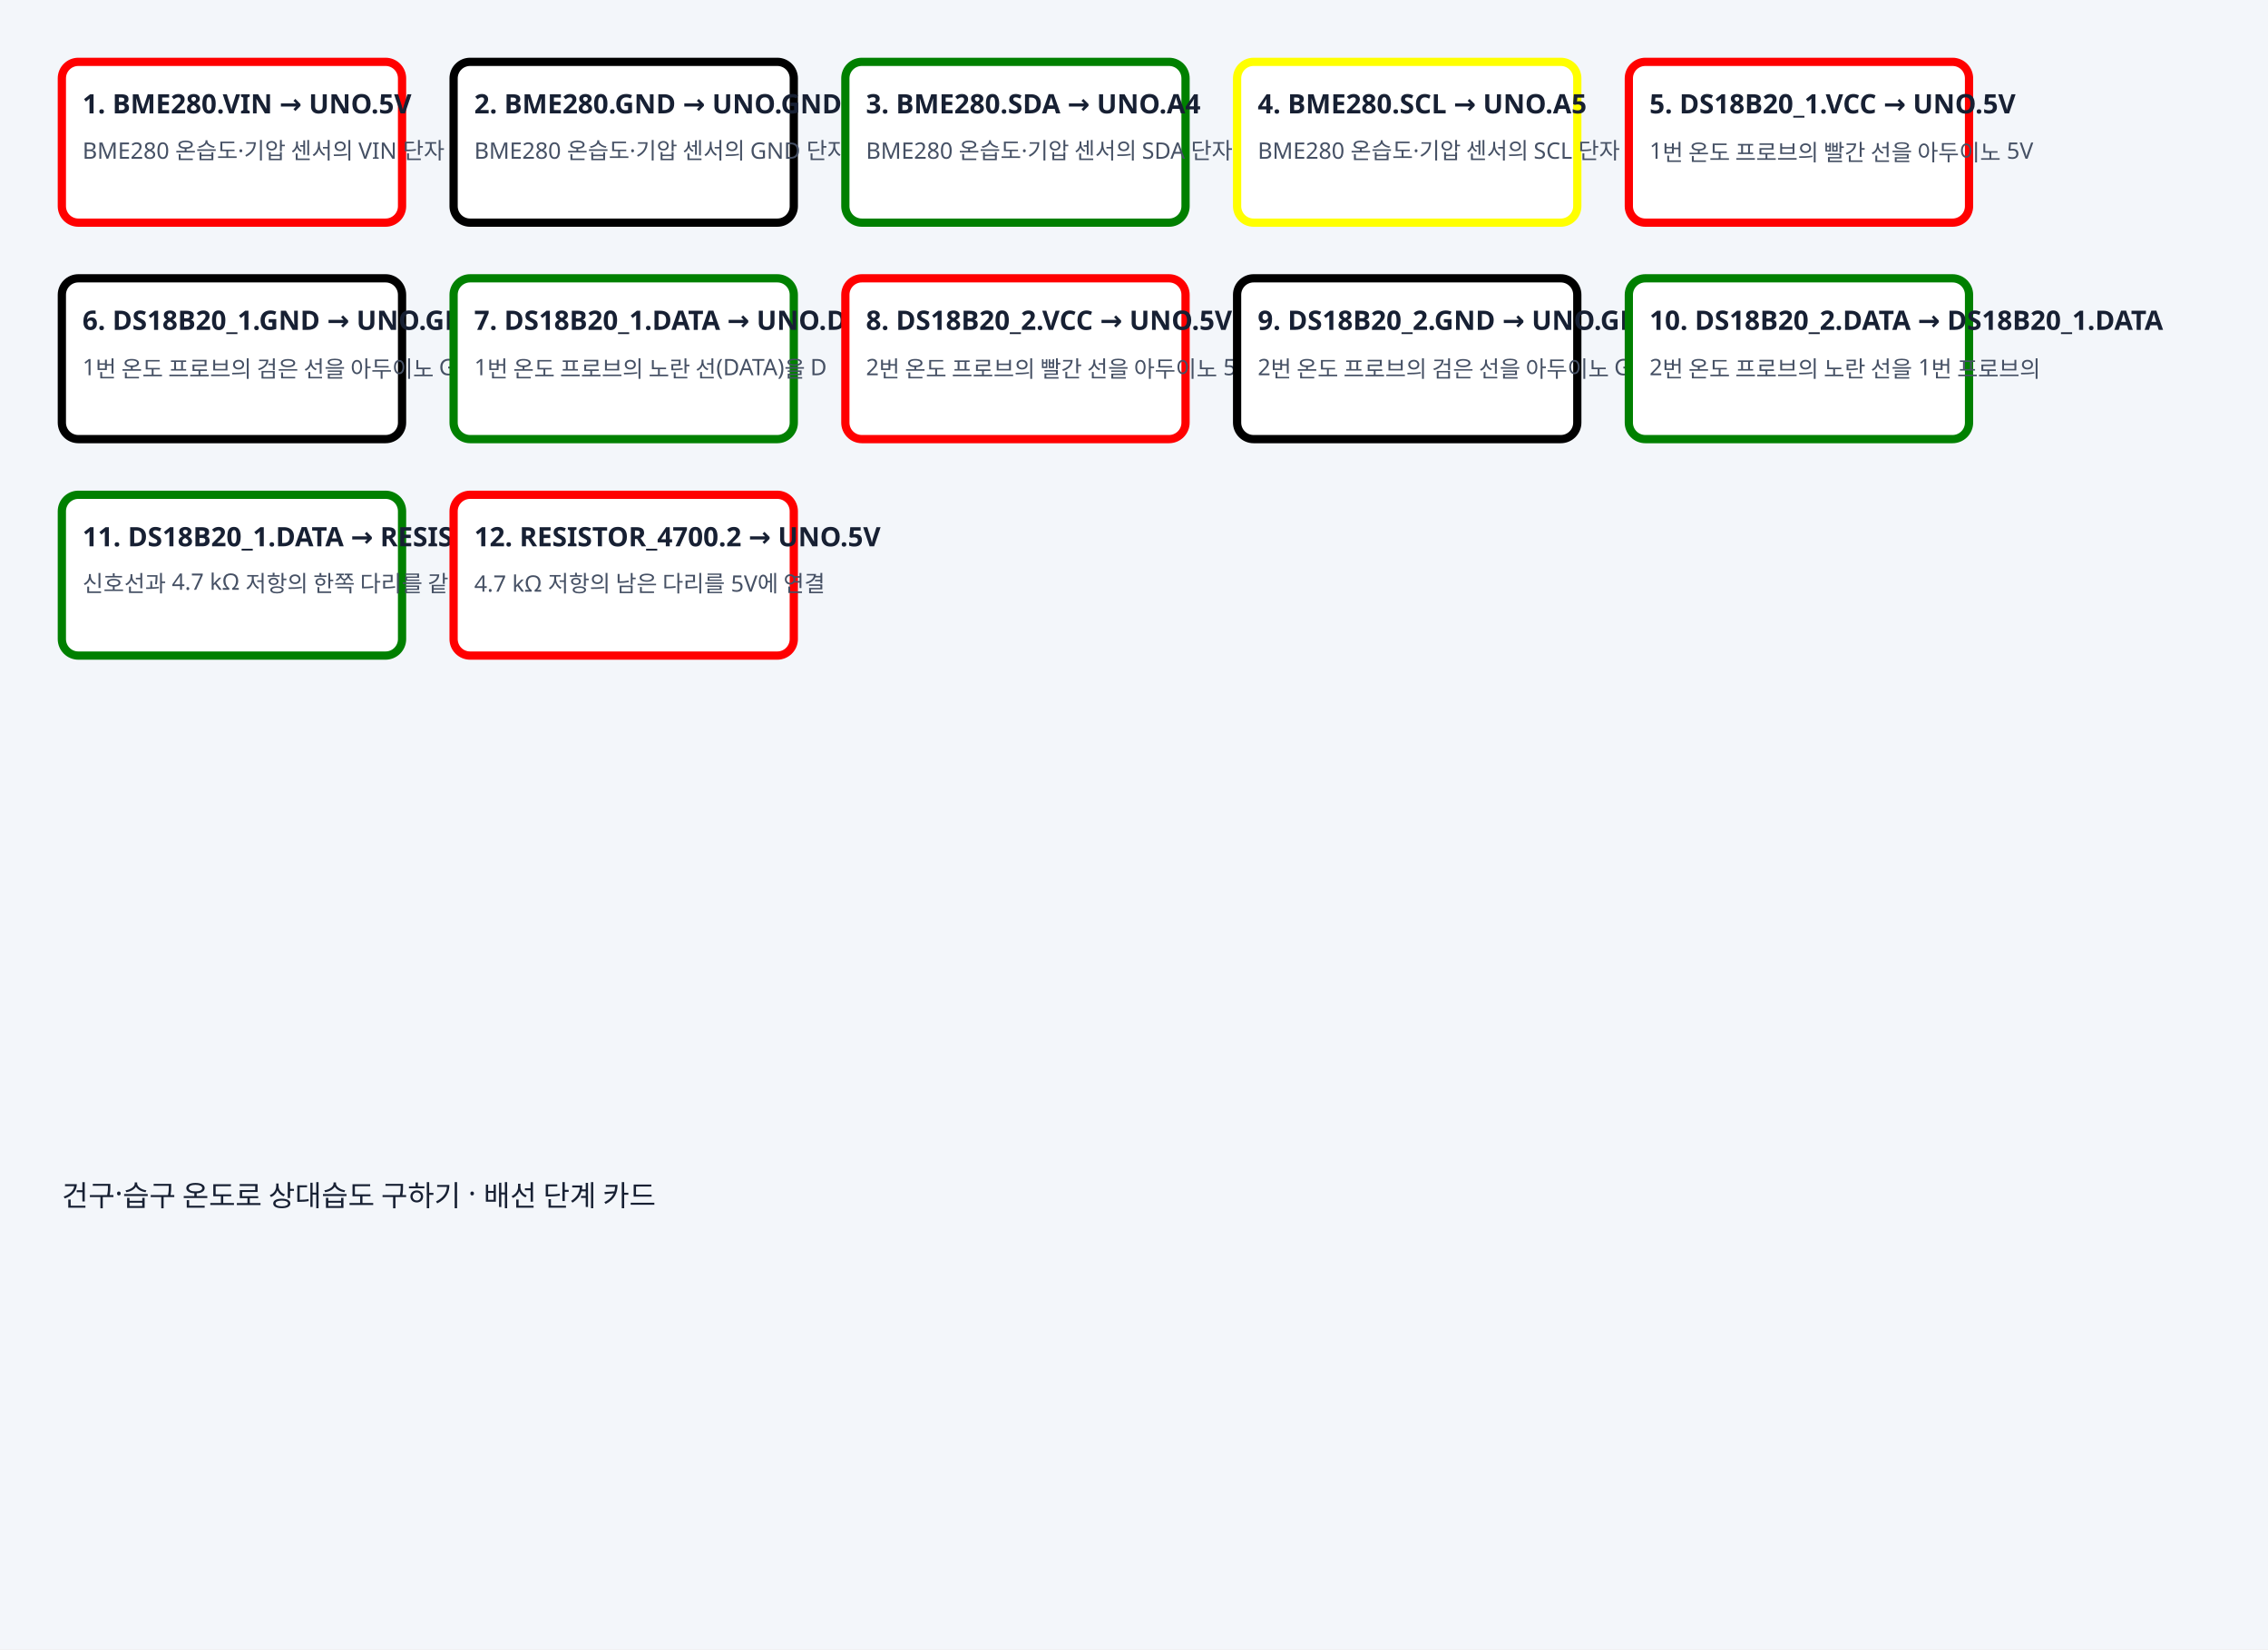
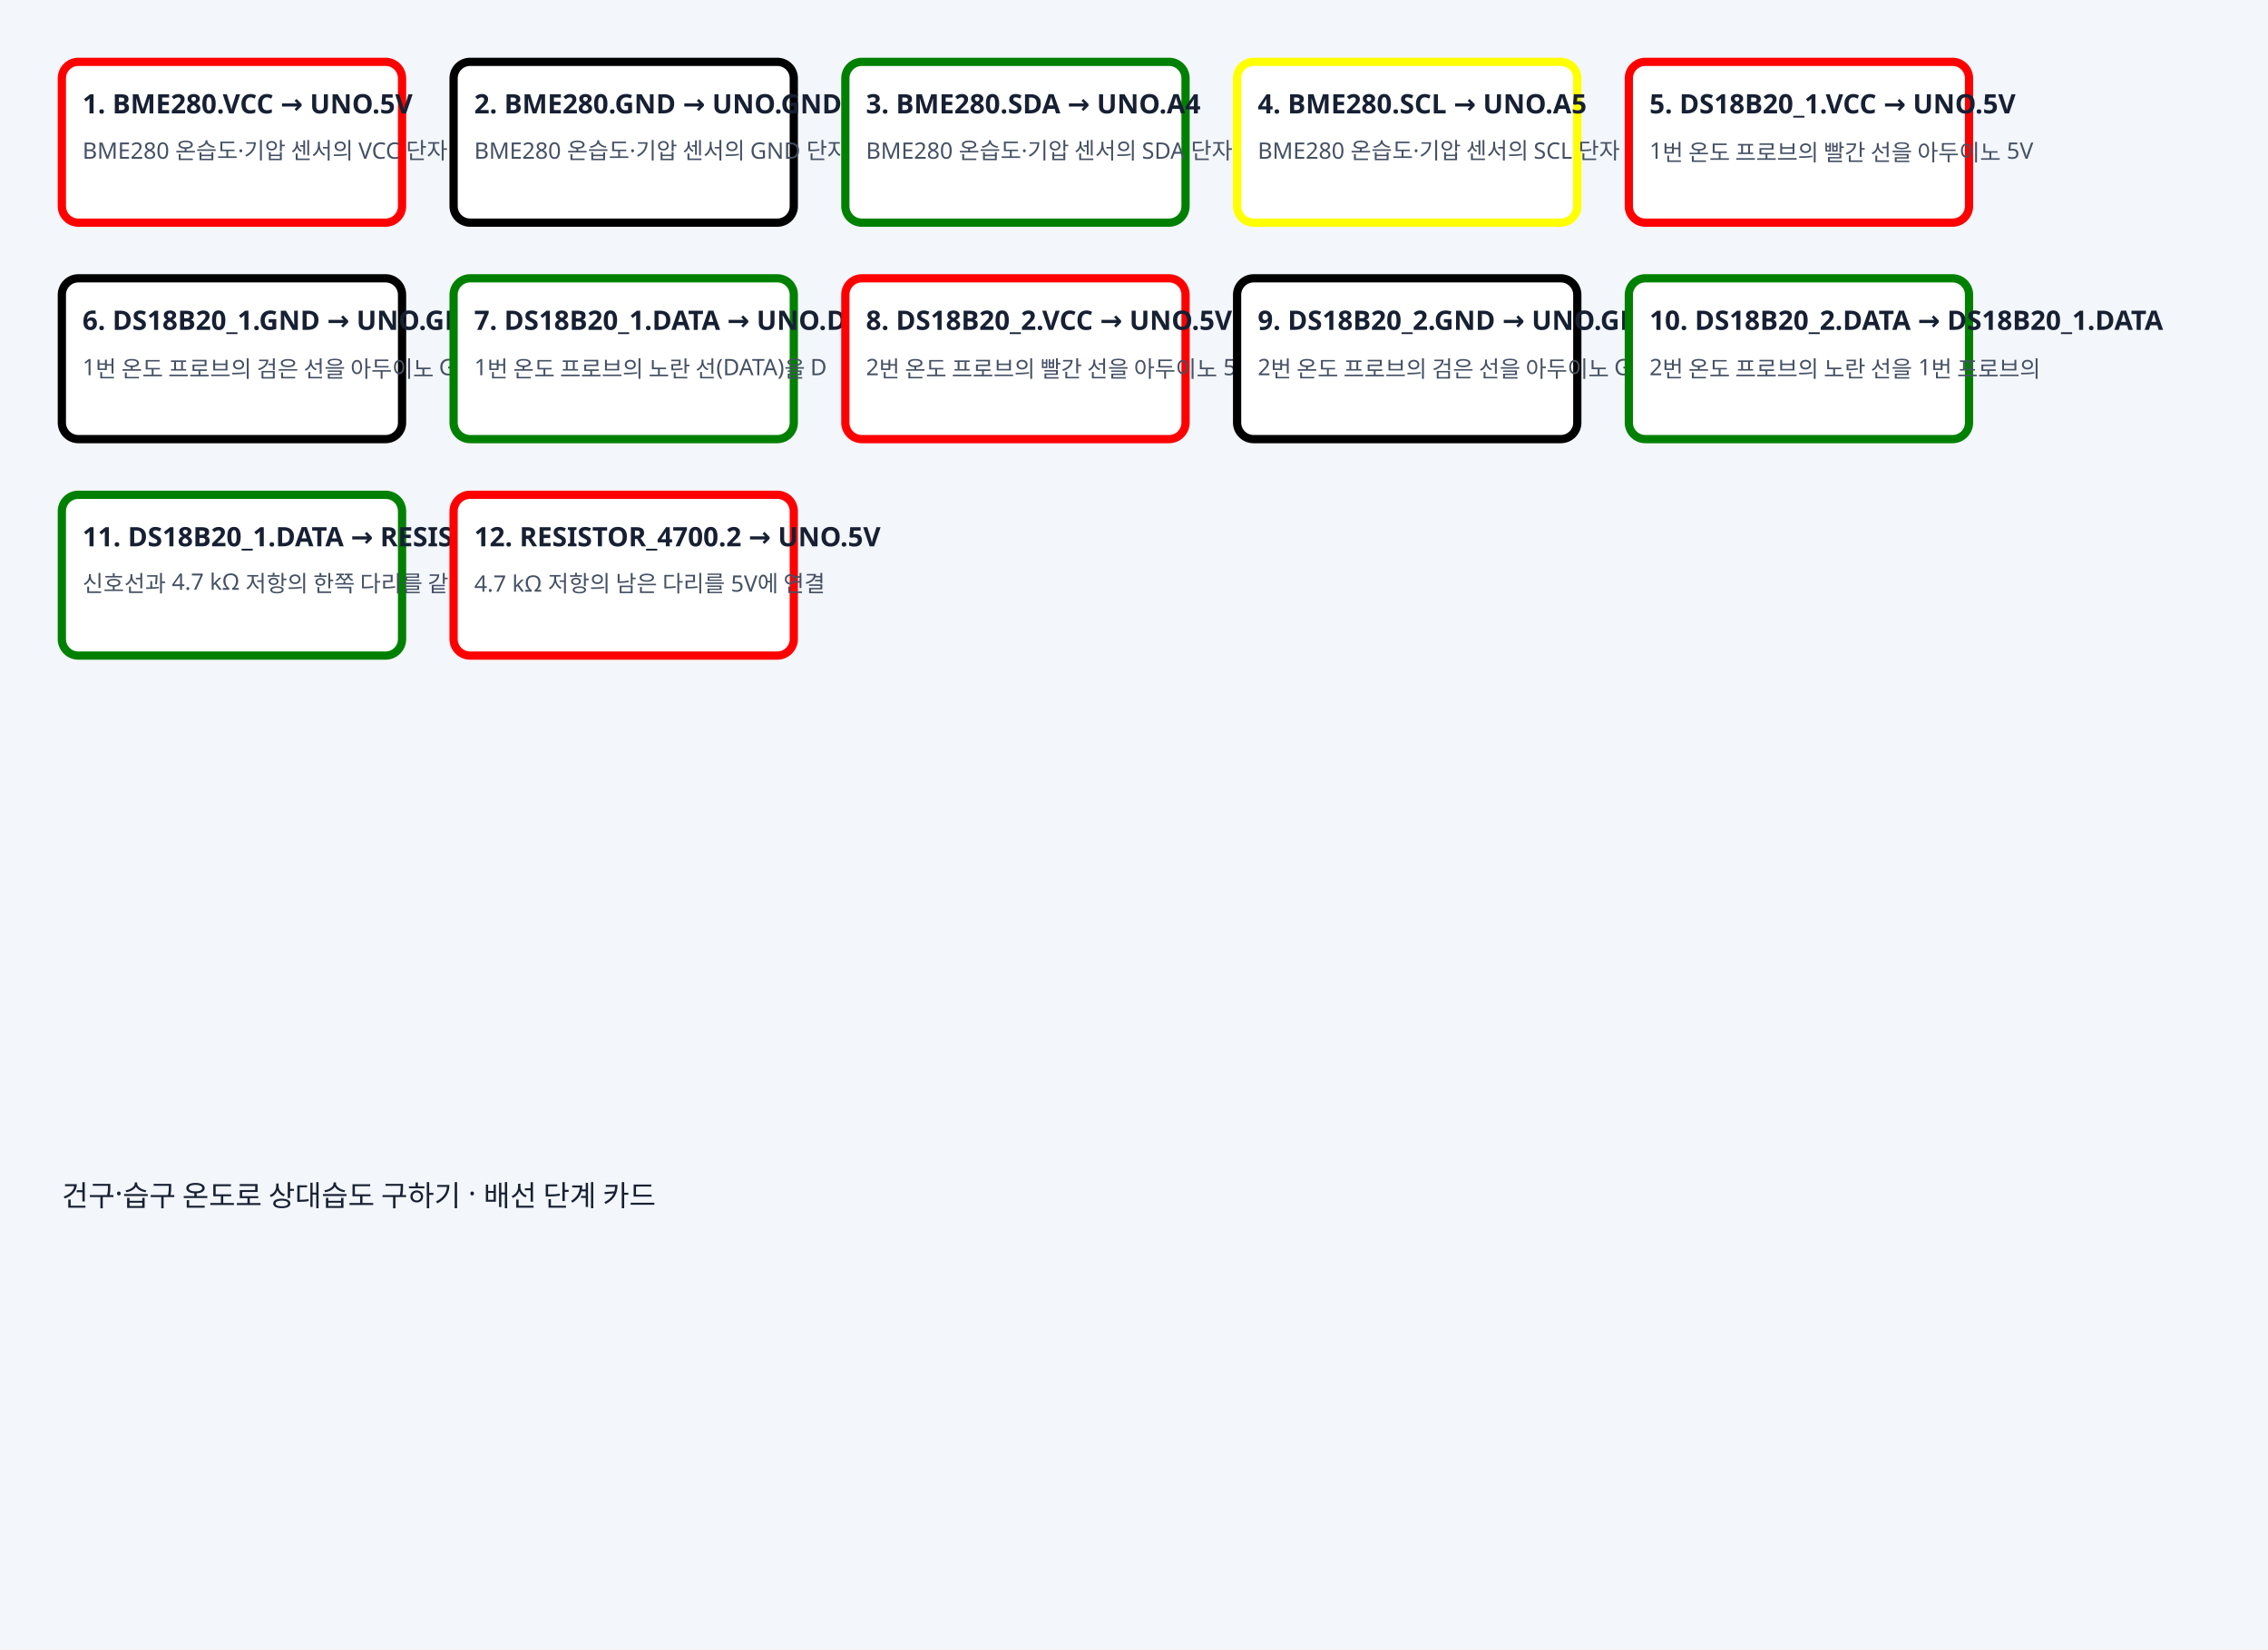
<svg xmlns="http://www.w3.org/2000/svg" width="1100" height="800" viewBox="0 0 1100 800">
  <rect width="100%" height="100%" fill="#f3f6fa" />
  <text x="30" y="585" font-family="sans-serif" font-size="14" fill="#172033">건구·습구 온도로 상대습도 구하기 · 배선 단계 카드</text>
  <g>
    <rect x="30" y="30" width="165" height="78" rx="8" fill="#ffffff" stroke="red" stroke-width="4" />
-     <text x="40" y="55" font-family="sans-serif" font-size="13" font-weight="700" fill="#172033">1. BME280.VIN → UNO.5V</text>
-     <text x="40" y="77" font-family="sans-serif" font-size="11" fill="#455064">BME280 온습도·기압 센서의 VIN 단자</text>
+     <text x="40" y="55" font-family="sans-serif" font-size="13" font-weight="700" fill="#172033">1. BME280.VCC → UNO.5V</text>
+     <text x="40" y="77" font-family="sans-serif" font-size="11" fill="#455064">BME280 온습도·기압 센서의 VCC 단자</text>
  </g>
  <g>
    <rect x="220" y="30" width="165" height="78" rx="8" fill="#ffffff" stroke="black" stroke-width="4" />
    <text x="230" y="55" font-family="sans-serif" font-size="13" font-weight="700" fill="#172033">2. BME280.GND → UNO.GND</text>
    <text x="230" y="77" font-family="sans-serif" font-size="11" fill="#455064">BME280 온습도·기압 센서의 GND 단자</text>
  </g>
  <g>
    <rect x="410" y="30" width="165" height="78" rx="8" fill="#ffffff" stroke="green" stroke-width="4" />
    <text x="420" y="55" font-family="sans-serif" font-size="13" font-weight="700" fill="#172033">3. BME280.SDA → UNO.A4</text>
    <text x="420" y="77" font-family="sans-serif" font-size="11" fill="#455064">BME280 온습도·기압 센서의 SDA 단자</text>
  </g>
  <g>
    <rect x="600" y="30" width="165" height="78" rx="8" fill="#ffffff" stroke="yellow" stroke-width="4" />
    <text x="610" y="55" font-family="sans-serif" font-size="13" font-weight="700" fill="#172033">4. BME280.SCL → UNO.A5</text>
    <text x="610" y="77" font-family="sans-serif" font-size="11" fill="#455064">BME280 온습도·기압 센서의 SCL 단자</text>
  </g>
  <g>
    <rect x="790" y="30" width="165" height="78" rx="8" fill="#ffffff" stroke="red" stroke-width="4" />
    <text x="800" y="55" font-family="sans-serif" font-size="13" font-weight="700" fill="#172033">5. DS18B20_1.VCC → UNO.5V</text>
    <text x="800" y="77" font-family="sans-serif" font-size="11" fill="#455064">1번 온도 프로브의 빨간 선을 아두이노 5V</text>
  </g>
  <g>
    <rect x="30" y="135" width="165" height="78" rx="8" fill="#ffffff" stroke="black" stroke-width="4" />
    <text x="40" y="160" font-family="sans-serif" font-size="13" font-weight="700" fill="#172033">6. DS18B20_1.GND → UNO.GND</text>
    <text x="40" y="182" font-family="sans-serif" font-size="11" fill="#455064">1번 온도 프로브의 검은 선을 아두이노 GN</text>
  </g>
  <g>
    <rect x="220" y="135" width="165" height="78" rx="8" fill="#ffffff" stroke="green" stroke-width="4" />
    <text x="230" y="160" font-family="sans-serif" font-size="13" font-weight="700" fill="#172033">7. DS18B20_1.DATA → UNO.D4</text>
    <text x="230" y="182" font-family="sans-serif" font-size="11" fill="#455064">1번 온도 프로브의 노란 선(DATA)을 D</text>
  </g>
  <g>
    <rect x="410" y="135" width="165" height="78" rx="8" fill="#ffffff" stroke="red" stroke-width="4" />
    <text x="420" y="160" font-family="sans-serif" font-size="13" font-weight="700" fill="#172033">8. DS18B20_2.VCC → UNO.5V</text>
    <text x="420" y="182" font-family="sans-serif" font-size="11" fill="#455064">2번 온도 프로브의 빨간 선을 아두이노 5V</text>
  </g>
  <g>
    <rect x="600" y="135" width="165" height="78" rx="8" fill="#ffffff" stroke="black" stroke-width="4" />
    <text x="610" y="160" font-family="sans-serif" font-size="13" font-weight="700" fill="#172033">9. DS18B20_2.GND → UNO.GND</text>
    <text x="610" y="182" font-family="sans-serif" font-size="11" fill="#455064">2번 온도 프로브의 검은 선을 아두이노 GN</text>
  </g>
  <g>
    <rect x="790" y="135" width="165" height="78" rx="8" fill="#ffffff" stroke="green" stroke-width="4" />
    <text x="800" y="160" font-family="sans-serif" font-size="13" font-weight="700" fill="#172033">10. DS18B20_2.DATA → DS18B20_1.DATA</text>
    <text x="800" y="182" font-family="sans-serif" font-size="11" fill="#455064">2번 온도 프로브의 노란 선을 1번 프로브의</text>
  </g>
  <g>
    <rect x="30" y="240" width="165" height="78" rx="8" fill="#ffffff" stroke="green" stroke-width="4" />
    <text x="40" y="265" font-family="sans-serif" font-size="13" font-weight="700" fill="#172033">11. DS18B20_1.DATA → RESISTOR_4700.1</text>
    <text x="40" y="287" font-family="sans-serif" font-size="11" fill="#455064">신호선과 4.7 kΩ 저항의 한쪽 다리를 같</text>
  </g>
  <g>
    <rect x="220" y="240" width="165" height="78" rx="8" fill="#ffffff" stroke="red" stroke-width="4" />
    <text x="230" y="265" font-family="sans-serif" font-size="13" font-weight="700" fill="#172033">12. RESISTOR_4700.2 → UNO.5V</text>
    <text x="230" y="287" font-family="sans-serif" font-size="11" fill="#455064">4.7 kΩ 저항의 남은 다리를 5V에 연결</text>
  </g>
</svg>
